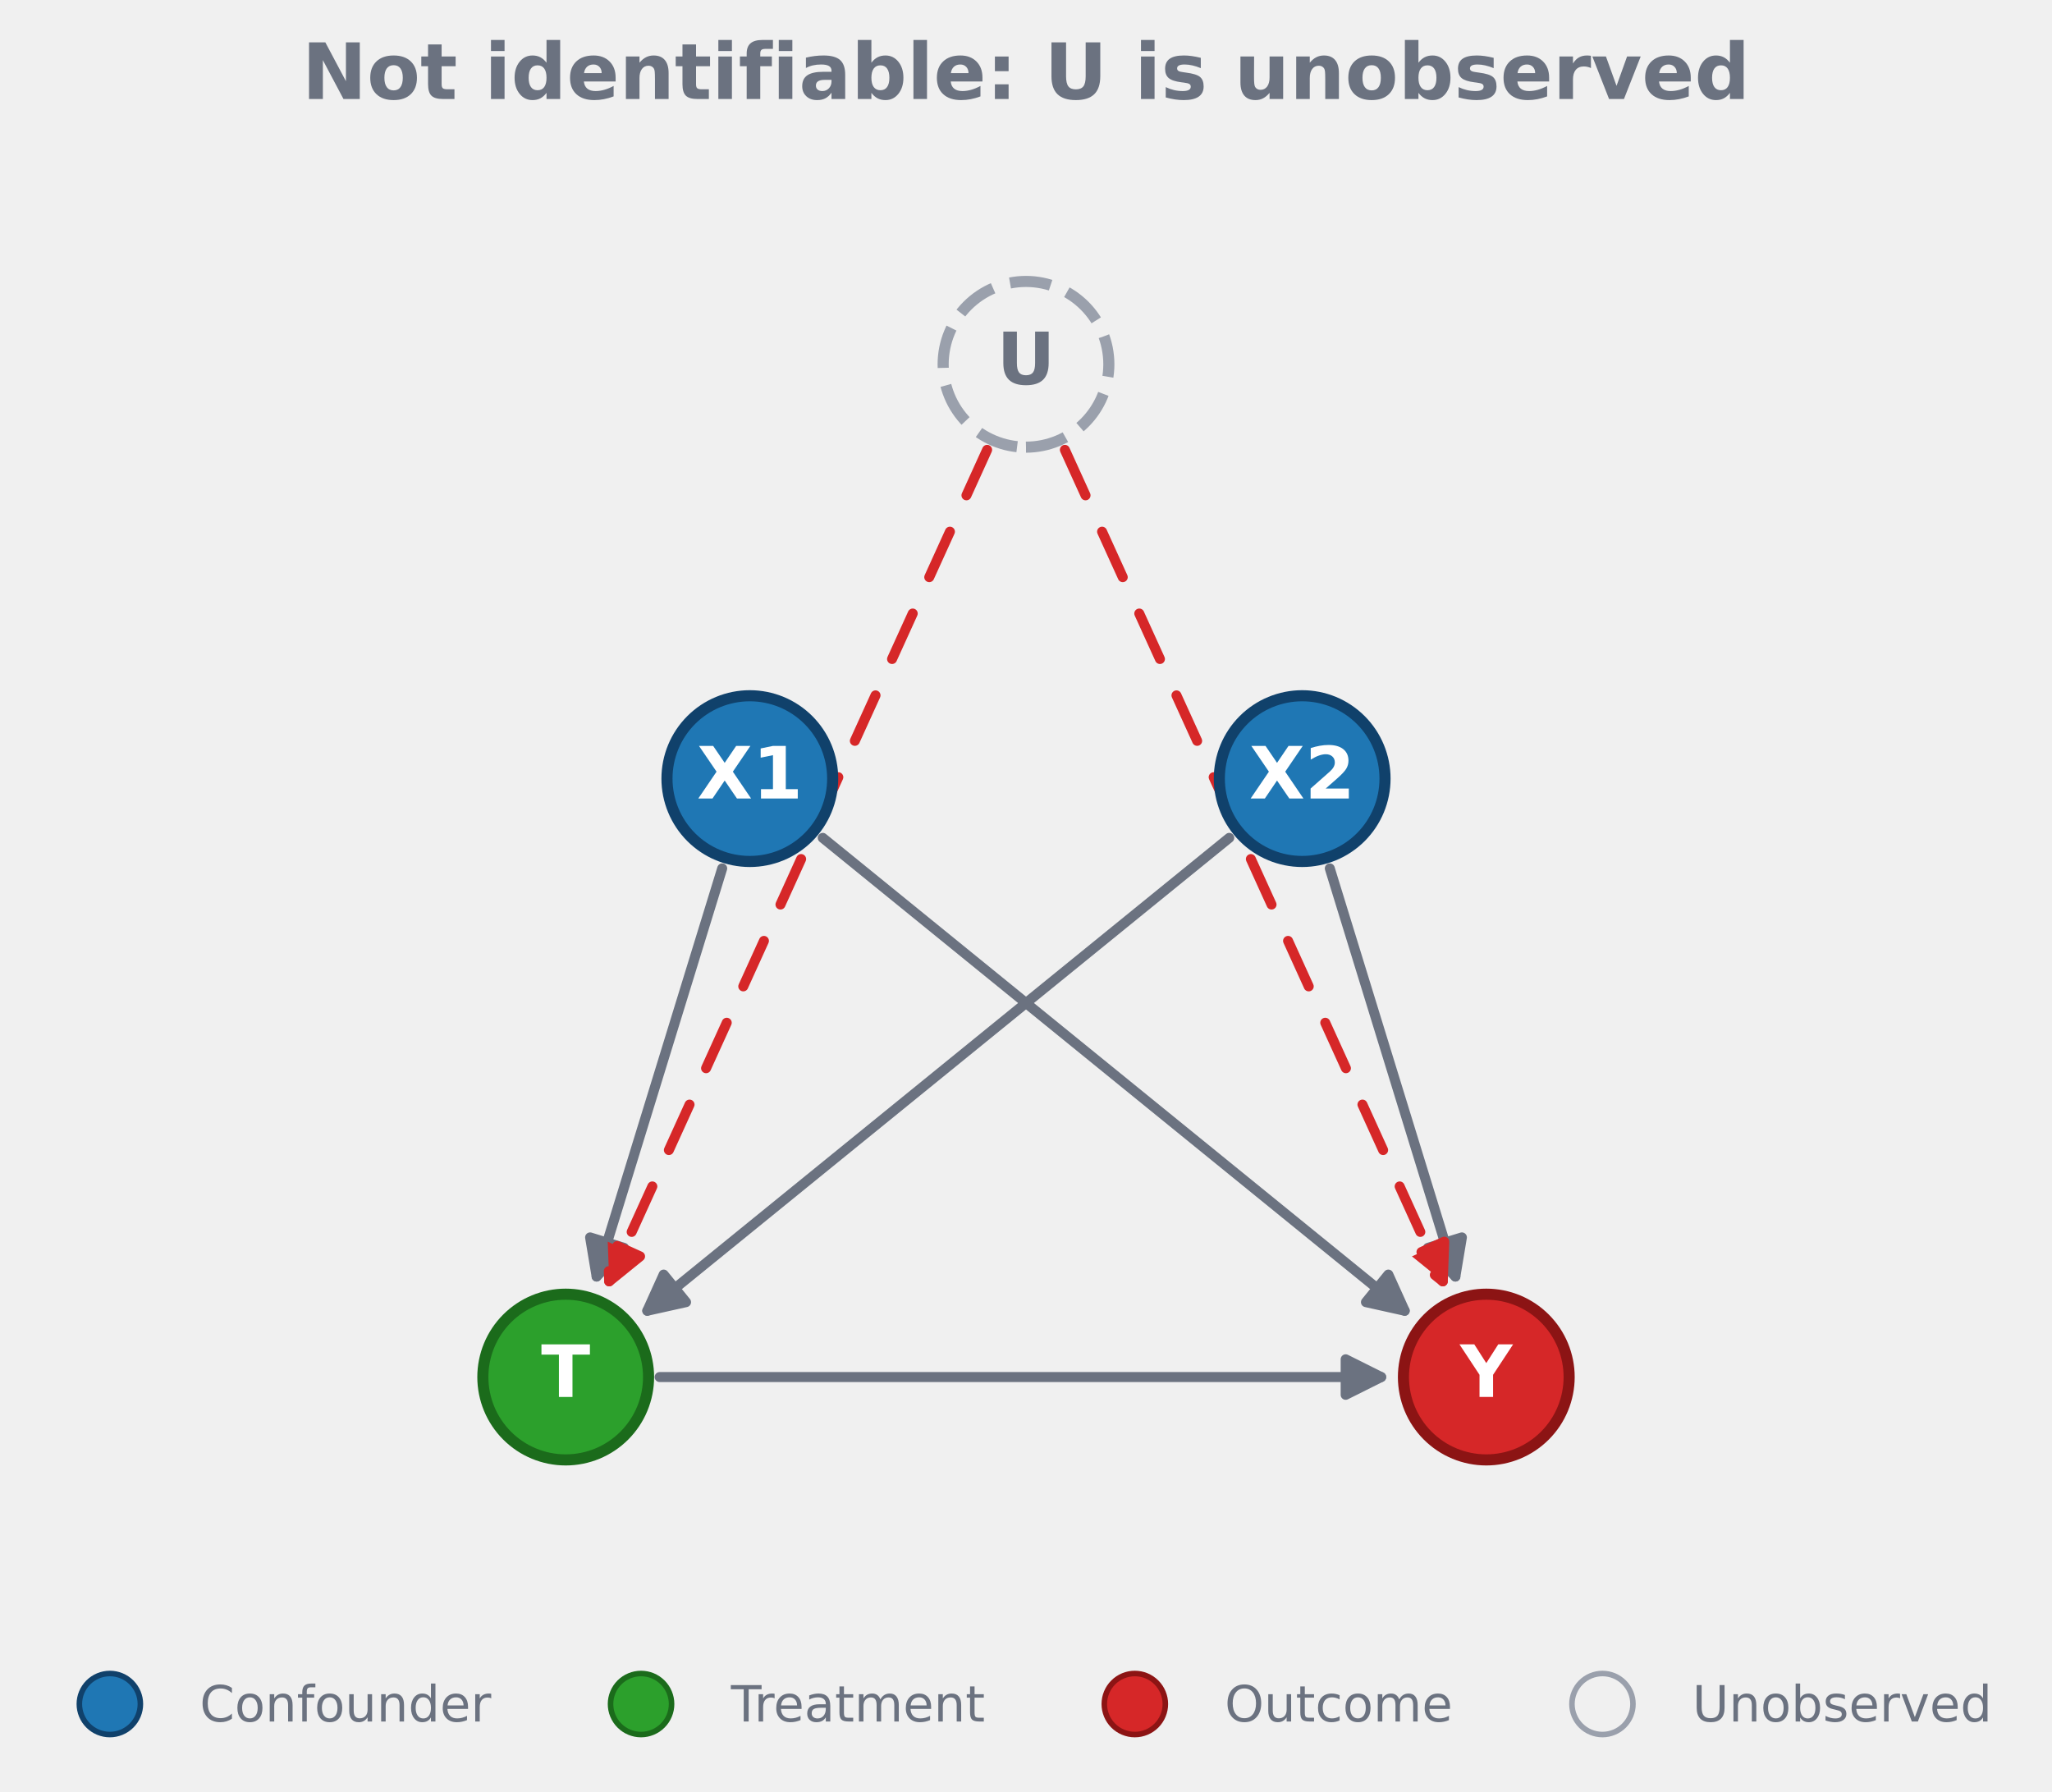
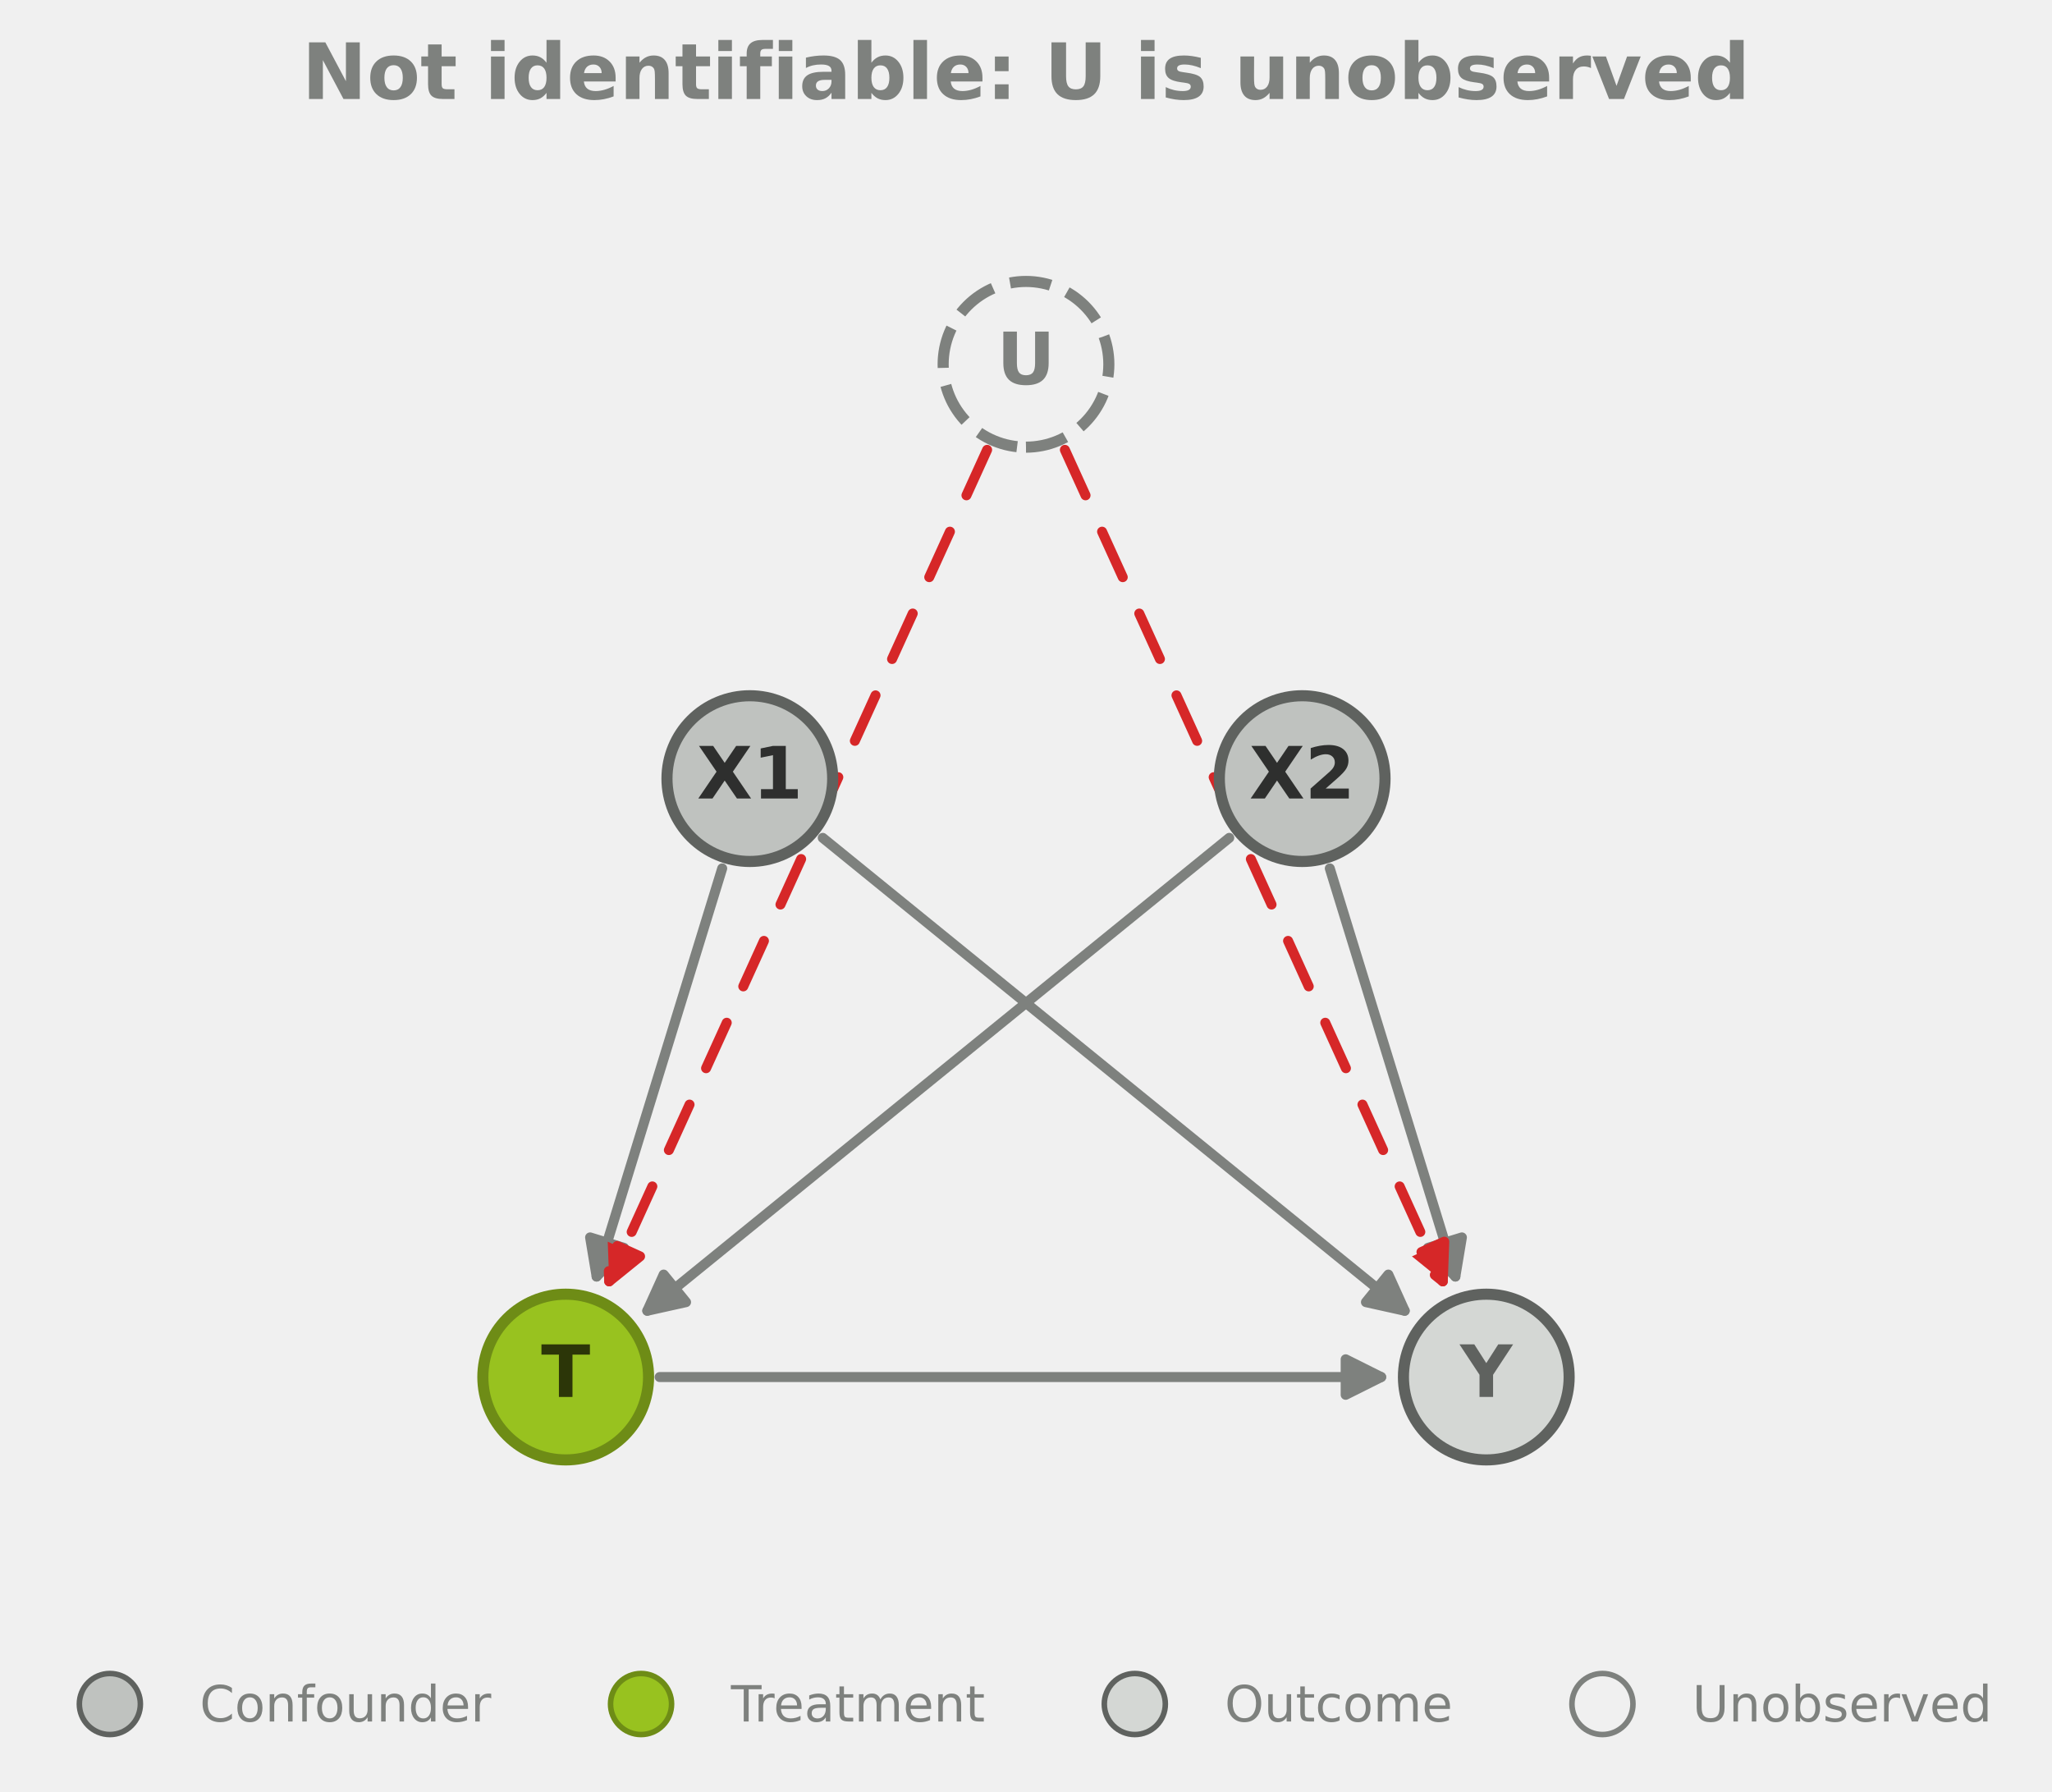
<svg xmlns="http://www.w3.org/2000/svg" xmlns:xlink="http://www.w3.org/1999/xlink" width="369.806pt" height="322.882pt" viewBox="0 0 369.806 322.882" version="1.1">
  <defs>
    <style type="text/css">*{stroke-linejoin: round; stroke-linecap: butt}</style>
  </defs>
  <g id="figure_1">
    <g id="patch_1">
      <path d="M 0 322.882  L 369.806 322.882  L 369.806 0  L 0 0  L 0 322.882  z " style="fill: none" />
    </g>
    <g id="axes_1">
      <g id="patch_2">
-         <path d="M 130.153 156.484  Q 118.541 194.221 107.522 230.034  " clip-path="url(#p8c8225a6ea)" style="fill: none; stroke: #6b7280; stroke-width: 1.8; stroke-linecap: round" />
-         <path d="M 112.462 224.858  L 107.522 230.034  L 106.345 222.976  z " clip-path="url(#p8c8225a6ea)" style="fill: #6b7280; stroke: #6b7280; stroke-width: 1.8; stroke-linecap: round" />
+         <path d="M 130.153 156.484  Q 118.541 194.221 107.522 230.034  " clip-path="url(#pbca168b52a)" style="fill: none; stroke: #7e817e; stroke-width: 1.8; stroke-linecap: round" />
+         <path d="M 112.462 224.858  L 107.522 230.034  L 106.345 222.976  z " clip-path="url(#pbca168b52a)" style="fill: #7e817e; stroke: #7e817e; stroke-width: 1.8; stroke-linecap: round" />
      </g>
      <g id="patch_3">
-         <path d="M 148.274 150.982  Q 201.495 194.223 253.153 236.196  " clip-path="url(#p8c8225a6ea)" style="fill: none; stroke: #6b7280; stroke-width: 1.8; stroke-linecap: round" />
-         <path d="M 250.204 229.676  L 253.153 236.196  L 246.168 234.644  z " clip-path="url(#p8c8225a6ea)" style="fill: #6b7280; stroke: #6b7280; stroke-width: 1.8; stroke-linecap: round" />
+         <path d="M 148.274 150.982  Q 201.495 194.223 253.153 236.196  " clip-path="url(#pbca168b52a)" style="fill: none; stroke: #7e817e; stroke-width: 1.8; stroke-linecap: round" />
+         <path d="M 250.204 229.676  L 253.153 236.196  L 246.168 234.644  z " clip-path="url(#pbca168b52a)" style="fill: #7e817e; stroke: #7e817e; stroke-width: 1.8; stroke-linecap: round" />
      </g>
      <g id="patch_4">
-         <path d="M 221.531 150.982  Q 168.311 194.223 116.653 236.196  " clip-path="url(#p8c8225a6ea)" style="fill: none; stroke: #6b7280; stroke-width: 1.8; stroke-linecap: round" />
-         <path d="M 123.638 234.644  L 116.653 236.196  L 119.602 229.676  z " clip-path="url(#p8c8225a6ea)" style="fill: #6b7280; stroke: #6b7280; stroke-width: 1.8; stroke-linecap: round" />
+         <path d="M 221.531 150.982  Q 168.311 194.223 116.653 236.196  " clip-path="url(#pbca168b52a)" style="fill: none; stroke: #7e817e; stroke-width: 1.8; stroke-linecap: round" />
+         <path d="M 123.638 234.644  L 116.653 236.196  L 119.602 229.676  z " clip-path="url(#pbca168b52a)" style="fill: #7e817e; stroke: #7e817e; stroke-width: 1.8; stroke-linecap: round" />
      </g>
      <g id="patch_5">
-         <path d="M 239.653 156.484  Q 251.264 194.221 262.284 230.034  " clip-path="url(#p8c8225a6ea)" style="fill: none; stroke: #6b7280; stroke-width: 1.8; stroke-linecap: round" />
-         <path d="M 263.46 222.976  L 262.284 230.034  L 257.343 224.858  z " clip-path="url(#p8c8225a6ea)" style="fill: #6b7280; stroke: #6b7280; stroke-width: 1.8; stroke-linecap: round" />
+         <path d="M 239.653 156.484  Q 251.264 194.221 262.284 230.034  " clip-path="url(#pbca168b52a)" style="fill: none; stroke: #7e817e; stroke-width: 1.8; stroke-linecap: round" />
+         <path d="M 263.46 222.976  L 262.284 230.034  L 257.343 224.858  z " clip-path="url(#pbca168b52a)" style="fill: #7e817e; stroke: #7e817e; stroke-width: 1.8; stroke-linecap: round" />
      </g>
      <g id="patch_6">
-         <path d="M 118.879 248.142  Q 184.901 248.142 248.911 248.142  " clip-path="url(#p8c8225a6ea)" style="fill: none; stroke: #6b7280; stroke-width: 1.8; stroke-linecap: round" />
-         <path d="M 242.511 244.942  L 248.911 248.142  L 242.511 251.342  z " clip-path="url(#p8c8225a6ea)" style="fill: #6b7280; stroke: #6b7280; stroke-width: 1.8; stroke-linecap: round" />
+         <path d="M 118.879 248.142  Q 184.901 248.142 248.911 248.142  " clip-path="url(#pbca168b52a)" style="fill: none; stroke: #7e817e; stroke-width: 1.8; stroke-linecap: round" />
+         <path d="M 242.511 244.942  L 248.911 248.142  L 242.511 251.342  z " clip-path="url(#pbca168b52a)" style="fill: #7e817e; stroke: #7e817e; stroke-width: 1.8; stroke-linecap: round" />
      </g>
      <g id="patch_7">
-         <path d="M 177.896 81.061  Q 143.426 156.895 109.789 230.897  " clip-path="url(#p8c8225a6ea)" style="fill: none; stroke-dasharray: 9,7.2; stroke-dashoffset: 0; stroke: #d62728; stroke-width: 1.8; stroke-linecap: round" />
-         <path d="M 115.35 226.395  L 109.789 230.897  L 109.524 223.746  z " clip-path="url(#p8c8225a6ea)" style="fill: #d62728; stroke-dasharray: 9,7.2; stroke-dashoffset: 0; stroke: #d62728; stroke-width: 1.8; stroke-linecap: round" />
+         <path d="M 177.896 81.061  Q 143.426 156.895 109.789 230.897  " clip-path="url(#pbca168b52a)" style="fill: none; stroke-dasharray: 9,7.2; stroke-dashoffset: 0; stroke: #d62728; stroke-width: 1.8; stroke-linecap: round" />
+         <path d="M 115.35 226.395  L 109.789 230.897  L 109.524 223.746  z " clip-path="url(#pbca168b52a)" style="fill: #d62728; stroke-dasharray: 9,7.2; stroke-dashoffset: 0; stroke: #d62728; stroke-width: 1.8; stroke-linecap: round" />
      </g>
      <g id="patch_8">
-         <path d="M 191.91 81.061  Q 226.38 156.895 260.017 230.897  " clip-path="url(#p8c8225a6ea)" style="fill: none; stroke-dasharray: 9,7.2; stroke-dashoffset: 0; stroke: #d62728; stroke-width: 1.8; stroke-linecap: round" />
-         <path d="M 260.282 223.746  L 260.017 230.897  L 254.455 226.395  z " clip-path="url(#p8c8225a6ea)" style="fill: #d62728; stroke-dasharray: 9,7.2; stroke-dashoffset: 0; stroke: #d62728; stroke-width: 1.8; stroke-linecap: round" />
+         <path d="M 191.91 81.061  Q 226.38 156.895 260.017 230.897  " clip-path="url(#pbca168b52a)" style="fill: none; stroke-dasharray: 9,7.2; stroke-dashoffset: 0; stroke: #d62728; stroke-width: 1.8; stroke-linecap: round" />
+         <path d="M 260.282 223.746  L 260.017 230.897  L 254.455 226.395  z " clip-path="url(#pbca168b52a)" style="fill: #d62728; stroke-dasharray: 9,7.2; stroke-dashoffset: 0; stroke: #d62728; stroke-width: 1.8; stroke-linecap: round" />
      </g>
      <g id="patch_9">
-         <path d="M 135.131 155.235  C 139.091 155.235 142.889 153.661 145.689 150.861  C 148.49 148.061 150.063 144.263 150.063 140.303  C 150.063 136.343 148.49 132.545 145.689 129.745  C 142.889 126.945 139.091 125.372 135.131 125.372  C 131.171 125.372 127.373 126.945 124.573 129.745  C 121.773 132.545 120.2 136.343 120.2 140.303  C 120.2 144.263 121.773 148.061 124.573 150.861  C 127.373 153.661 131.171 155.235 135.131 155.235  z " clip-path="url(#p8c8225a6ea)" style="fill: #1f77b4; stroke: #10416b; stroke-width: 2; stroke-linejoin: miter" />
+         <path d="M 135.131 155.235  C 139.091 155.235 142.889 153.661 145.689 150.861  C 148.49 148.061 150.063 144.263 150.063 140.303  C 150.063 136.343 148.49 132.545 145.689 129.745  C 142.889 126.945 139.091 125.372 135.131 125.372  C 131.171 125.372 127.373 126.945 124.573 129.745  C 121.773 132.545 120.2 136.343 120.2 140.303  C 120.2 144.263 121.773 148.061 124.573 150.861  C 127.373 153.661 131.171 155.235 135.131 155.235  z " clip-path="url(#pbca168b52a)" style="fill: #bfc2bf; stroke: #5f625f; stroke-width: 2; stroke-linejoin: miter" />
      </g>
      <g id="patch_10">
-         <path d="M 234.674 155.235  C 238.634 155.235 242.433 153.661 245.233 150.861  C 248.033 148.061 249.606 144.263 249.606 140.303  C 249.606 136.343 248.033 132.545 245.233 129.745  C 242.433 126.945 238.634 125.372 234.674 125.372  C 230.715 125.372 226.916 126.945 224.116 129.745  C 221.316 132.545 219.743 136.343 219.743 140.303  C 219.743 144.263 221.316 148.061 224.116 150.861  C 226.916 153.661 230.715 155.235 234.674 155.235  z " clip-path="url(#p8c8225a6ea)" style="fill: #1f77b4; stroke: #10416b; stroke-width: 2; stroke-linejoin: miter" />
+         <path d="M 234.674 155.235  C 238.634 155.235 242.433 153.661 245.233 150.861  C 248.033 148.061 249.606 144.263 249.606 140.303  C 249.606 136.343 248.033 132.545 245.233 129.745  C 242.433 126.945 238.634 125.372 234.674 125.372  C 230.715 125.372 226.916 126.945 224.116 129.745  C 221.316 132.545 219.743 136.343 219.743 140.303  C 219.743 144.263 221.316 148.061 224.116 150.861  C 226.916 153.661 230.715 155.235 234.674 155.235  z " clip-path="url(#pbca168b52a)" style="fill: #bfc2bf; stroke: #5f625f; stroke-width: 2; stroke-linejoin: miter" />
      </g>
      <g id="patch_11">
-         <path d="M 101.95 263.073  C 105.91 263.073 109.708 261.5 112.508 258.7  C 115.308 255.9 116.882 252.102 116.882 248.142  C 116.882 244.182 115.308 240.384 112.508 237.584  C 109.708 234.783 105.91 233.21 101.95 233.21  C 97.99 233.21 94.192 234.783 91.392 237.584  C 88.592 240.384 87.019 244.182 87.019 248.142  C 87.019 252.102 88.592 255.9 91.392 258.7  C 94.192 261.5 97.99 263.073 101.95 263.073  z " clip-path="url(#p8c8225a6ea)" style="fill: #2ca02c; stroke: #1b6b1b; stroke-width: 2; stroke-linejoin: miter" />
+         <path d="M 101.95 263.073  C 105.91 263.073 109.708 261.5 112.508 258.7  C 115.308 255.9 116.882 252.102 116.882 248.142  C 116.882 244.182 115.308 240.384 112.508 237.584  C 109.708 234.783 105.91 233.21 101.95 233.21  C 97.99 233.21 94.192 234.783 91.392 237.584  C 88.592 240.384 87.019 244.182 87.019 248.142  C 87.019 252.102 88.592 255.9 91.392 258.7  C 94.192 261.5 97.99 263.073 101.95 263.073  z " clip-path="url(#pbca168b52a)" style="fill: #98c21f; stroke: #6e8c16; stroke-width: 2; stroke-linejoin: miter" />
      </g>
      <g id="patch_12">
-         <path d="M 267.856 263.073  C 271.815 263.073 275.614 261.5 278.414 258.7  C 281.214 255.9 282.787 252.102 282.787 248.142  C 282.787 244.182 281.214 240.384 278.414 237.584  C 275.614 234.783 271.815 233.21 267.856 233.21  C 263.896 233.21 260.097 234.783 257.297 237.584  C 254.497 240.384 252.924 244.182 252.924 248.142  C 252.924 252.102 254.497 255.9 257.297 258.7  C 260.097 261.5 263.896 263.073 267.856 263.073  z " clip-path="url(#p8c8225a6ea)" style="fill: #d62728; stroke: #8c1414; stroke-width: 2; stroke-linejoin: miter" />
+         <path d="M 267.856 263.073  C 271.815 263.073 275.614 261.5 278.414 258.7  C 281.214 255.9 282.787 252.102 282.787 248.142  C 282.787 244.182 281.214 240.384 278.414 237.584  C 275.614 234.783 271.815 233.21 267.856 233.21  C 263.896 233.21 260.097 234.783 257.297 237.584  C 254.497 240.384 252.924 244.182 252.924 248.142  C 252.924 252.102 254.497 255.9 257.297 258.7  C 260.097 261.5 263.896 263.073 267.856 263.073  z " clip-path="url(#pbca168b52a)" style="fill: #d4d7d4; stroke: #5f625f; stroke-width: 2; stroke-linejoin: miter" />
      </g>
      <g id="patch_13">
-         <path d="M 184.903 80.577  C 188.863 80.577 192.661 79.004 195.461 76.204  C 198.261 73.404 199.834 69.606 199.834 65.646  C 199.834 61.686 198.261 57.888 195.461 55.088  C 192.661 52.288 188.863 50.714 184.903 50.714  C 180.943 50.714 177.145 52.288 174.345 55.088  C 171.545 57.888 169.971 61.686 169.971 65.646  C 169.971 69.606 171.545 73.404 174.345 76.204  C 177.145 79.004 180.943 80.577 184.903 80.577  L 184.903 80.577  z " clip-path="url(#p8c8225a6ea)" style="fill: none; stroke-dasharray: 7.4,3.2; stroke-dashoffset: 0; stroke: #9aa0ac; stroke-width: 2; stroke-linejoin: miter" />
+         <path d="M 184.903 80.577  C 188.863 80.577 192.661 79.004 195.461 76.204  C 198.261 73.404 199.834 69.606 199.834 65.646  C 199.834 61.686 198.261 57.888 195.461 55.088  C 192.661 52.288 188.863 50.714 184.903 50.714  C 180.943 50.714 177.145 52.288 174.345 55.088  C 171.545 57.888 169.971 61.686 169.971 65.646  C 169.971 69.606 171.545 73.404 174.345 76.204  C 177.145 79.004 180.943 80.577 184.903 80.577  L 184.903 80.577  z " clip-path="url(#pbca168b52a)" style="fill: none; stroke-dasharray: 7.4,3.2; stroke-dashoffset: 0; stroke: #7e817e; stroke-width: 2; stroke-linejoin: miter" />
      </g>
      <g id="text_1">
-         <g style="fill: #ffffff" transform="translate(125.5976 143.8905) scale(0.13 -0.13)">
+         <g style="fill: #2e2f2e" transform="translate(125.5976 143.8905) scale(0.13 -0.13)">
          <defs>
            <path id="DejaVuSans-Bold-58" d="M 3188 2381  L 4806 0  L 3553 0  L 2463 1594  L 1381 0  L 122 0  L 1741 2381  L 184 4666  L 1441 4666  L 2463 3163  L 3481 4666  L 4744 4666  L 3188 2381  z " transform="scale(0.015625)" />
            <path id="DejaVuSans-Bold-31" d="M 750 831  L 1813 831  L 1813 3847  L 722 3622  L 722 4441  L 1806 4666  L 2950 4666  L 2950 831  L 4013 831  L 4013 0  L 750 0  L 750 831  z " transform="scale(0.015625)" />
          </defs>
          <use xlink:href="#DejaVuSans-Bold-58" />
          <use xlink:href="#DejaVuSans-Bold-31" x="77.1" />
        </g>
      </g>
      <g id="text_2">
-         <g style="fill: #ffffff" transform="translate(225.1408 143.8905) scale(0.13 -0.13)">
+         <g style="fill: #2e2f2e" transform="translate(225.1408 143.8905) scale(0.13 -0.13)">
          <defs>
            <path id="DejaVuSans-Bold-32" d="M 1844 884  L 3897 884  L 3897 0  L 506 0  L 506 884  L 2209 2388  Q 2438 2594 2547 2791  Q 2656 2988 2656 3200  Q 2656 3528 2436 3728  Q 2216 3928 1850 3928  Q 1569 3928 1234 3808  Q 900 3688 519 3450  L 519 4475  Q 925 4609 1322 4679  Q 1719 4750 2100 4750  Q 2938 4750 3402 4381  Q 3866 4013 3866 3353  Q 3866 2972 3669 2642  Q 3472 2313 2841 1759  L 1844 884  z " transform="scale(0.015625)" />
          </defs>
          <use xlink:href="#DejaVuSans-Bold-58" />
          <use xlink:href="#DejaVuSans-Bold-32" x="77.1" />
        </g>
      </g>
      <g id="text_3">
-         <g style="fill: #ffffff" transform="translate(97.51605 251.7289) scale(0.13 -0.13)">
+         <g style="fill: #2c3608" transform="translate(97.51605 251.7289) scale(0.13 -0.13)">
          <defs>
            <path id="DejaVuSans-Bold-54" d="M 31 4666  L 4331 4666  L 4331 3756  L 2784 3756  L 2784 0  L 1581 0  L 1581 3756  L 31 3756  L 31 4666  z " transform="scale(0.015625)" />
          </defs>
          <use xlink:href="#DejaVuSans-Bold-54" />
        </g>
      </g>
      <g id="text_4">
-         <g style="fill: #ffffff" transform="translate(263.1491 251.7289) scale(0.13 -0.13)">
+         <g style="fill: #5f625f" transform="translate(263.1491 251.7289) scale(0.13 -0.13)">
          <defs>
            <path id="DejaVuSans-Bold-59" d="M -63 4666  L 1253 4666  L 2316 3003  L 3378 4666  L 4697 4666  L 2919 1966  L 2919 0  L 1716 0  L 1716 1966  L -63 4666  z " transform="scale(0.015625)" />
          </defs>
          <use xlink:href="#DejaVuSans-Bold-59" />
        </g>
      </g>
      <g id="text_5">
-         <g style="fill: #6b7280" transform="translate(179.6247 69.23312) scale(0.13 -0.13)">
+         <g style="fill: #7e817e" transform="translate(179.6247 69.23312) scale(0.13 -0.13)">
          <defs>
            <path id="DejaVuSans-Bold-55" d="M 588 4666  L 1791 4666  L 1791 1869  Q 1791 1291 1980 1042  Q 2169 794 2597 794  Q 3028 794 3217 1042  Q 3406 1291 3406 1869  L 3406 4666  L 4609 4666  L 4609 1869  Q 4609 878 4112 393  Q 3616 -91 2597 -91  Q 1581 -91 1084 393  Q 588 878 588 1869  L 588 4666  z " transform="scale(0.015625)" />
          </defs>
          <use xlink:href="#DejaVuSans-Bold-55" />
        </g>
      </g>
      <g id="text_6">
-         <g style="fill: #6b7280" transform="translate(54.40648 17.83781) scale(0.14 -0.14)">
+         <g style="fill: #7e817e" transform="translate(54.40648 17.83781) scale(0.14 -0.14)">
          <defs>
            <path id="DejaVuSans-Bold-4e" d="M 588 4666  L 1931 4666  L 3628 1466  L 3628 4666  L 4769 4666  L 4769 0  L 3425 0  L 1728 3200  L 1728 0  L 588 0  L 588 4666  z " transform="scale(0.015625)" />
            <path id="DejaVuSans-Bold-6f" d="M 2203 2784  Q 1831 2784 1636 2517  Q 1441 2250 1441 1747  Q 1441 1244 1636 976  Q 1831 709 2203 709  Q 2569 709 2762 976  Q 2956 1244 2956 1747  Q 2956 2250 2762 2517  Q 2569 2784 2203 2784  z M 2203 3584  Q 3106 3584 3614 3096  Q 4122 2609 4122 1747  Q 4122 884 3614 396  Q 3106 -91 2203 -91  Q 1297 -91 786 396  Q 275 884 275 1747  Q 275 2609 786 3096  Q 1297 3584 2203 3584  z " transform="scale(0.015625)" />
            <path id="DejaVuSans-Bold-74" d="M 1759 4494  L 1759 3500  L 2913 3500  L 2913 2700  L 1759 2700  L 1759 1216  Q 1759 972 1856 886  Q 1953 800 2241 800  L 2816 800  L 2816 0  L 1856 0  Q 1194 0 917 276  Q 641 553 641 1216  L 641 2700  L 84 2700  L 84 3500  L 641 3500  L 641 4494  L 1759 4494  z " transform="scale(0.015625)" />
            <path id="DejaVuSans-Bold-20" transform="scale(0.015625)" />
            <path id="DejaVuSans-Bold-69" d="M 538 3500  L 1656 3500  L 1656 0  L 538 0  L 538 3500  z M 538 4863  L 1656 4863  L 1656 3950  L 538 3950  L 538 4863  z " transform="scale(0.015625)" />
            <path id="DejaVuSans-Bold-64" d="M 2919 2988  L 2919 4863  L 4044 4863  L 4044 0  L 2919 0  L 2919 506  Q 2688 197 2409 53  Q 2131 -91 1766 -91  Q 1119 -91 703 423  Q 288 938 288 1747  Q 288 2556 703 3070  Q 1119 3584 1766 3584  Q 2128 3584 2408 3439  Q 2688 3294 2919 2988  z M 2181 722  Q 2541 722 2730 984  Q 2919 1247 2919 1747  Q 2919 2247 2730 2509  Q 2541 2772 2181 2772  Q 1825 2772 1636 2509  Q 1447 2247 1447 1747  Q 1447 1247 1636 984  Q 1825 722 2181 722  z " transform="scale(0.015625)" />
            <path id="DejaVuSans-Bold-65" d="M 4031 1759  L 4031 1441  L 1416 1441  Q 1456 1047 1700 850  Q 1944 653 2381 653  Q 2734 653 3104 758  Q 3475 863 3866 1075  L 3866 213  Q 3469 63 3072 -14  Q 2675 -91 2278 -91  Q 1328 -91 801 392  Q 275 875 275 1747  Q 275 2603 792 3093  Q 1309 3584 2216 3584  Q 3041 3584 3536 3087  Q 4031 2591 4031 1759  z M 2881 2131  Q 2881 2450 2695 2645  Q 2509 2841 2209 2841  Q 1884 2841 1681 2658  Q 1478 2475 1428 2131  L 2881 2131  z " transform="scale(0.015625)" />
            <path id="DejaVuSans-Bold-6e" d="M 4056 2131  L 4056 0  L 2931 0  L 2931 347  L 2931 1631  Q 2931 2084 2911 2256  Q 2891 2428 2841 2509  Q 2775 2619 2662 2680  Q 2550 2741 2406 2741  Q 2056 2741 1856 2470  Q 1656 2200 1656 1722  L 1656 0  L 538 0  L 538 3500  L 1656 3500  L 1656 2988  Q 1909 3294 2193 3439  Q 2478 3584 2822 3584  Q 3428 3584 3742 3212  Q 4056 2841 4056 2131  z " transform="scale(0.015625)" />
            <path id="DejaVuSans-Bold-66" d="M 2841 4863  L 2841 4128  L 2222 4128  Q 1984 4128 1890 4042  Q 1797 3956 1797 3744  L 1797 3500  L 2753 3500  L 2753 2700  L 1797 2700  L 1797 0  L 678 0  L 678 2700  L 122 2700  L 122 3500  L 678 3500  L 678 3744  Q 678 4316 997 4589  Q 1316 4863 1984 4863  L 2841 4863  z " transform="scale(0.015625)" />
            <path id="DejaVuSans-Bold-61" d="M 2106 1575  Q 1756 1575 1579 1456  Q 1403 1338 1403 1106  Q 1403 894 1545 773  Q 1688 653 1941 653  Q 2256 653 2472 879  Q 2688 1106 2688 1447  L 2688 1575  L 2106 1575  z M 3816 1997  L 3816 0  L 2688 0  L 2688 519  Q 2463 200 2181 54  Q 1900 -91 1497 -91  Q 953 -91 614 226  Q 275 544 275 1050  Q 275 1666 698 1953  Q 1122 2241 2028 2241  L 2688 2241  L 2688 2328  Q 2688 2594 2478 2717  Q 2269 2841 1825 2841  Q 1466 2841 1156 2769  Q 847 2697 581 2553  L 581 3406  Q 941 3494 1303 3539  Q 1666 3584 2028 3584  Q 2975 3584 3395 3211  Q 3816 2838 3816 1997  z " transform="scale(0.015625)" />
            <path id="DejaVuSans-Bold-62" d="M 2400 722  Q 2759 722 2948 984  Q 3138 1247 3138 1747  Q 3138 2247 2948 2509  Q 2759 2772 2400 2772  Q 2041 2772 1848 2508  Q 1656 2244 1656 1747  Q 1656 1250 1848 986  Q 2041 722 2400 722  z M 1656 2988  Q 1888 3294 2169 3439  Q 2450 3584 2816 3584  Q 3463 3584 3878 3070  Q 4294 2556 4294 1747  Q 4294 938 3878 423  Q 3463 -91 2816 -91  Q 2450 -91 2169 54  Q 1888 200 1656 506  L 1656 0  L 538 0  L 538 4863  L 1656 4863  L 1656 2988  z " transform="scale(0.015625)" />
            <path id="DejaVuSans-Bold-6c" d="M 538 4863  L 1656 4863  L 1656 0  L 538 0  L 538 4863  z " transform="scale(0.015625)" />
            <path id="DejaVuSans-Bold-3a" d="M 716 3500  L 1844 3500  L 1844 2291  L 716 2291  L 716 3500  z M 716 1209  L 1844 1209  L 1844 0  L 716 0  L 716 1209  z " transform="scale(0.015625)" />
            <path id="DejaVuSans-Bold-73" d="M 3272 3391  L 3272 2541  Q 2913 2691 2578 2766  Q 2244 2841 1947 2841  Q 1628 2841 1473 2761  Q 1319 2681 1319 2516  Q 1319 2381 1436 2309  Q 1553 2238 1856 2203  L 2053 2175  Q 2913 2066 3209 1816  Q 3506 1566 3506 1031  Q 3506 472 3093 190  Q 2681 -91 1863 -91  Q 1516 -91 1145 -36  Q 775 19 384 128  L 384 978  Q 719 816 1070 734  Q 1422 653 1784 653  Q 2113 653 2278 743  Q 2444 834 2444 1013  Q 2444 1163 2330 1236  Q 2216 1309 1875 1350  L 1678 1375  Q 931 1469 631 1722  Q 331 1975 331 2491  Q 331 3047 712 3315  Q 1094 3584 1881 3584  Q 2191 3584 2531 3537  Q 2872 3491 3272 3391  z " transform="scale(0.015625)" />
            <path id="DejaVuSans-Bold-75" d="M 500 1363  L 500 3500  L 1625 3500  L 1625 3150  Q 1625 2866 1622 2436  Q 1619 2006 1619 1863  Q 1619 1441 1641 1255  Q 1663 1069 1716 984  Q 1784 875 1895 815  Q 2006 756 2150 756  Q 2500 756 2700 1025  Q 2900 1294 2900 1772  L 2900 3500  L 4019 3500  L 4019 0  L 2900 0  L 2900 506  Q 2647 200 2364 54  Q 2081 -91 1741 -91  Q 1134 -91 817 281  Q 500 653 500 1363  z " transform="scale(0.015625)" />
            <path id="DejaVuSans-Bold-72" d="M 3138 2547  Q 2991 2616 2845 2648  Q 2700 2681 2553 2681  Q 2122 2681 1889 2404  Q 1656 2128 1656 1613  L 1656 0  L 538 0  L 538 3500  L 1656 3500  L 1656 2925  Q 1872 3269 2151 3426  Q 2431 3584 2822 3584  Q 2878 3584 2943 3579  Q 3009 3575 3134 3559  L 3138 2547  z " transform="scale(0.015625)" />
            <path id="DejaVuSans-Bold-76" d="M 97 3500  L 1216 3500  L 2088 1081  L 2956 3500  L 4078 3500  L 2700 0  L 1472 0  L 97 3500  z " transform="scale(0.015625)" />
          </defs>
          <use xlink:href="#DejaVuSans-Bold-4e" />
          <use xlink:href="#DejaVuSans-Bold-6f" x="83.691" />
          <use xlink:href="#DejaVuSans-Bold-74" x="152.393" />
          <use xlink:href="#DejaVuSans-Bold-20" x="200.195" />
          <use xlink:href="#DejaVuSans-Bold-69" x="235.01" />
          <use xlink:href="#DejaVuSans-Bold-64" x="269.287" />
          <use xlink:href="#DejaVuSans-Bold-65" x="340.869" />
          <use xlink:href="#DejaVuSans-Bold-6e" x="408.691" />
          <use xlink:href="#DejaVuSans-Bold-74" x="479.883" />
          <use xlink:href="#DejaVuSans-Bold-69" x="527.686" />
          <use xlink:href="#DejaVuSans-Bold-66" x="561.963" />
          <use xlink:href="#DejaVuSans-Bold-69" x="605.469" />
          <use xlink:href="#DejaVuSans-Bold-61" x="639.746" />
          <use xlink:href="#DejaVuSans-Bold-62" x="707.227" />
          <use xlink:href="#DejaVuSans-Bold-6c" x="778.809" />
          <use xlink:href="#DejaVuSans-Bold-65" x="813.086" />
          <use xlink:href="#DejaVuSans-Bold-3a" x="880.908" />
          <use xlink:href="#DejaVuSans-Bold-20" x="920.898" />
          <use xlink:href="#DejaVuSans-Bold-55" x="955.713" />
          <use xlink:href="#DejaVuSans-Bold-20" x="1036.914" />
          <use xlink:href="#DejaVuSans-Bold-69" x="1071.729" />
          <use xlink:href="#DejaVuSans-Bold-73" x="1106.006" />
          <use xlink:href="#DejaVuSans-Bold-20" x="1165.527" />
          <use xlink:href="#DejaVuSans-Bold-75" x="1200.342" />
          <use xlink:href="#DejaVuSans-Bold-6e" x="1271.533" />
          <use xlink:href="#DejaVuSans-Bold-6f" x="1342.725" />
          <use xlink:href="#DejaVuSans-Bold-62" x="1411.426" />
          <use xlink:href="#DejaVuSans-Bold-73" x="1483.008" />
          <use xlink:href="#DejaVuSans-Bold-65" x="1542.529" />
          <use xlink:href="#DejaVuSans-Bold-72" x="1610.352" />
          <use xlink:href="#DejaVuSans-Bold-76" x="1659.668" />
          <use xlink:href="#DejaVuSans-Bold-65" x="1724.854" />
          <use xlink:href="#DejaVuSans-Bold-64" x="1792.676" />
        </g>
      </g>
      <g id="legend_1">
        <g id="line2d_1">
          <defs>
-             <path id="m922535e326" d="M 0 5.5  C 1.459 5.5 2.858 4.92 3.889 3.889  C 4.92 2.858 5.5 1.459 5.5 0  C 5.5 -1.459 4.92 -2.858 3.889 -3.889  C 2.858 -4.92 1.459 -5.5 0 -5.5  C -1.459 -5.5 -2.858 -4.92 -3.889 -3.889  C -4.92 -2.858 -5.5 -1.459 -5.5 0  C -5.5 1.459 -4.92 2.858 -3.889 3.889  C -2.858 4.92 -1.459 5.5 0 5.5  z " style="stroke: #10416b" />
-           </defs>
-           <g>
-             <use xlink:href="#m922535e326" x="19.8" y="307.061" style="fill: #1f77b4; stroke: #10416b" />
+             <path id="mb5a65a069c" d="M 0 5.5  C 1.459 5.5 2.858 4.92 3.889 3.889  C 4.92 2.858 5.5 1.459 5.5 0  C 5.5 -1.459 4.92 -2.858 3.889 -3.889  C 2.858 -4.92 1.459 -5.5 0 -5.5  C -1.459 -5.5 -2.858 -4.92 -3.889 -3.889  C -4.92 -2.858 -5.5 -1.459 -5.5 0  C -5.5 1.459 -4.92 2.858 -3.889 3.889  C -2.858 4.92 -1.459 5.5 0 5.5  z " style="stroke: #5f625f" />
+           </defs>
+           <g>
+             <use xlink:href="#mb5a65a069c" x="19.8" y="307.061" style="fill: #bfc2bf; stroke: #5f625f" />
          </g>
        </g>
        <g id="text_7">
-           <g style="fill: #6b7280" transform="translate(36 310.2106) scale(0.09 -0.09)">
+           <g style="fill: #7e817e" transform="translate(36 310.2106) scale(0.09 -0.09)">
            <defs>
              <path id="DejaVuSans-43" d="M 4122 4306  L 4122 3641  Q 3803 3938 3442 4084  Q 3081 4231 2675 4231  Q 1875 4231 1450 3742  Q 1025 3253 1025 2328  Q 1025 1406 1450 917  Q 1875 428 2675 428  Q 3081 428 3442 575  Q 3803 722 4122 1019  L 4122 359  Q 3791 134 3420 21  Q 3050 -91 2638 -91  Q 1578 -91 968 557  Q 359 1206 359 2328  Q 359 3453 968 4101  Q 1578 4750 2638 4750  Q 3056 4750 3426 4639  Q 3797 4528 4122 4306  z " transform="scale(0.015625)" />
              <path id="DejaVuSans-6f" d="M 1959 3097  Q 1497 3097 1228 2736  Q 959 2375 959 1747  Q 959 1119 1226 758  Q 1494 397 1959 397  Q 2419 397 2687 759  Q 2956 1122 2956 1747  Q 2956 2369 2687 2733  Q 2419 3097 1959 3097  z M 1959 3584  Q 2709 3584 3137 3096  Q 3566 2609 3566 1747  Q 3566 888 3137 398  Q 2709 -91 1959 -91  Q 1206 -91 779 398  Q 353 888 353 1747  Q 353 2609 779 3096  Q 1206 3584 1959 3584  z " transform="scale(0.015625)" />
              <path id="DejaVuSans-6e" d="M 3513 2113  L 3513 0  L 2938 0  L 2938 2094  Q 2938 2591 2744 2837  Q 2550 3084 2163 3084  Q 1697 3084 1428 2787  Q 1159 2491 1159 1978  L 1159 0  L 581 0  L 581 3500  L 1159 3500  L 1159 2956  Q 1366 3272 1645 3428  Q 1925 3584 2291 3584  Q 2894 3584 3203 3211  Q 3513 2838 3513 2113  z " transform="scale(0.015625)" />
              <path id="DejaVuSans-66" d="M 2375 4863  L 2375 4384  L 1825 4384  Q 1516 4384 1395 4259  Q 1275 4134 1275 3809  L 1275 3500  L 2222 3500  L 2222 3053  L 1275 3053  L 1275 0  L 697 0  L 697 3053  L 147 3053  L 147 3500  L 697 3500  L 697 3744  Q 697 4328 969 4595  Q 1241 4863 1831 4863  L 2375 4863  z " transform="scale(0.015625)" />
              <path id="DejaVuSans-75" d="M 544 1381  L 544 3500  L 1119 3500  L 1119 1403  Q 1119 906 1312 657  Q 1506 409 1894 409  Q 2359 409 2629 706  Q 2900 1003 2900 1516  L 2900 3500  L 3475 3500  L 3475 0  L 2900 0  L 2900 538  Q 2691 219 2414 64  Q 2138 -91 1772 -91  Q 1169 -91 856 284  Q 544 659 544 1381  z M 1991 3584  L 1991 3584  z " transform="scale(0.015625)" />
              <path id="DejaVuSans-64" d="M 2906 2969  L 2906 4863  L 3481 4863  L 3481 0  L 2906 0  L 2906 525  Q 2725 213 2448 61  Q 2172 -91 1784 -91  Q 1150 -91 751 415  Q 353 922 353 1747  Q 353 2572 751 3078  Q 1150 3584 1784 3584  Q 2172 3584 2448 3432  Q 2725 3281 2906 2969  z M 947 1747  Q 947 1113 1208 752  Q 1469 391 1925 391  Q 2381 391 2643 752  Q 2906 1113 2906 1747  Q 2906 2381 2643 2742  Q 2381 3103 1925 3103  Q 1469 3103 1208 2742  Q 947 2381 947 1747  z " transform="scale(0.015625)" />
              <path id="DejaVuSans-65" d="M 3597 1894  L 3597 1613  L 953 1613  Q 991 1019 1311 708  Q 1631 397 2203 397  Q 2534 397 2845 478  Q 3156 559 3463 722  L 3463 178  Q 3153 47 2828 -22  Q 2503 -91 2169 -91  Q 1331 -91 842 396  Q 353 884 353 1716  Q 353 2575 817 3079  Q 1281 3584 2069 3584  Q 2775 3584 3186 3129  Q 3597 2675 3597 1894  z M 3022 2063  Q 3016 2534 2758 2815  Q 2500 3097 2075 3097  Q 1594 3097 1305 2825  Q 1016 2553 972 2059  L 3022 2063  z " transform="scale(0.015625)" />
              <path id="DejaVuSans-72" d="M 2631 2963  Q 2534 3019 2420 3045  Q 2306 3072 2169 3072  Q 1681 3072 1420 2755  Q 1159 2438 1159 1844  L 1159 0  L 581 0  L 581 3500  L 1159 3500  L 1159 2956  Q 1341 3275 1631 3429  Q 1922 3584 2338 3584  Q 2397 3584 2469 3576  Q 2541 3569 2628 3553  L 2631 2963  z " transform="scale(0.015625)" />
            </defs>
            <use xlink:href="#DejaVuSans-43" />
            <use xlink:href="#DejaVuSans-6f" x="69.824" />
            <use xlink:href="#DejaVuSans-6e" x="131.006" />
            <use xlink:href="#DejaVuSans-66" x="194.385" />
            <use xlink:href="#DejaVuSans-6f" x="229.59" />
            <use xlink:href="#DejaVuSans-75" x="290.771" />
            <use xlink:href="#DejaVuSans-6e" x="354.15" />
            <use xlink:href="#DejaVuSans-64" x="417.529" />
            <use xlink:href="#DejaVuSans-65" x="481.006" />
            <use xlink:href="#DejaVuSans-72" x="542.529" />
          </g>
        </g>
        <g id="line2d_2">
          <defs>
-             <path id="md8ea649b82" d="M 0 5.5  C 1.459 5.5 2.858 4.92 3.889 3.889  C 4.92 2.858 5.5 1.459 5.5 0  C 5.5 -1.459 4.92 -2.858 3.889 -3.889  C 2.858 -4.92 1.459 -5.5 0 -5.5  C -1.459 -5.5 -2.858 -4.92 -3.889 -3.889  C -4.92 -2.858 -5.5 -1.459 -5.5 0  C -5.5 1.459 -4.92 2.858 -3.889 3.889  C -2.858 4.92 -1.459 5.5 0 5.5  z " style="stroke: #1b6b1b" />
-           </defs>
-           <g>
-             <use xlink:href="#md8ea649b82" x="115.529" y="307.061" style="fill: #2ca02c; stroke: #1b6b1b" />
+             <path id="mee19493f0c" d="M 0 5.5  C 1.459 5.5 2.858 4.92 3.889 3.889  C 4.92 2.858 5.5 1.459 5.5 0  C 5.5 -1.459 4.92 -2.858 3.889 -3.889  C 2.858 -4.92 1.459 -5.5 0 -5.5  C -1.459 -5.5 -2.858 -4.92 -3.889 -3.889  C -4.92 -2.858 -5.5 -1.459 -5.5 0  C -5.5 1.459 -4.92 2.858 -3.889 3.889  C -2.858 4.92 -1.459 5.5 0 5.5  z " style="stroke: #6e8c16" />
+           </defs>
+           <g>
+             <use xlink:href="#mee19493f0c" x="115.529" y="307.061" style="fill: #98c21f; stroke: #6e8c16" />
          </g>
        </g>
        <g id="text_8">
-           <g style="fill: #6b7280" transform="translate(131.7291 310.2106) scale(0.09 -0.09)">
+           <g style="fill: #7e817e" transform="translate(131.7291 310.2106) scale(0.09 -0.09)">
            <defs>
              <path id="DejaVuSans-54" d="M -19 4666  L 3928 4666  L 3928 4134  L 2272 4134  L 2272 0  L 1638 0  L 1638 4134  L -19 4134  L -19 4666  z " transform="scale(0.015625)" />
              <path id="DejaVuSans-61" d="M 2194 1759  Q 1497 1759 1228 1600  Q 959 1441 959 1056  Q 959 750 1161 570  Q 1363 391 1709 391  Q 2188 391 2477 730  Q 2766 1069 2766 1631  L 2766 1759  L 2194 1759  z M 3341 1997  L 3341 0  L 2766 0  L 2766 531  Q 2569 213 2275 61  Q 1981 -91 1556 -91  Q 1019 -91 701 211  Q 384 513 384 1019  Q 384 1609 779 1909  Q 1175 2209 1959 2209  L 2766 2209  L 2766 2266  Q 2766 2663 2505 2880  Q 2244 3097 1772 3097  Q 1472 3097 1187 3025  Q 903 2953 641 2809  L 641 3341  Q 956 3463 1253 3523  Q 1550 3584 1831 3584  Q 2591 3584 2966 3190  Q 3341 2797 3341 1997  z " transform="scale(0.015625)" />
              <path id="DejaVuSans-74" d="M 1172 4494  L 1172 3500  L 2356 3500  L 2356 3053  L 1172 3053  L 1172 1153  Q 1172 725 1289 603  Q 1406 481 1766 481  L 2356 481  L 2356 0  L 1766 0  Q 1100 0 847 248  Q 594 497 594 1153  L 594 3053  L 172 3053  L 172 3500  L 594 3500  L 594 4494  L 1172 4494  z " transform="scale(0.015625)" />
              <path id="DejaVuSans-6d" d="M 3328 2828  Q 3544 3216 3844 3400  Q 4144 3584 4550 3584  Q 5097 3584 5394 3201  Q 5691 2819 5691 2113  L 5691 0  L 5113 0  L 5113 2094  Q 5113 2597 4934 2840  Q 4756 3084 4391 3084  Q 3944 3084 3684 2787  Q 3425 2491 3425 1978  L 3425 0  L 2847 0  L 2847 2094  Q 2847 2600 2669 2842  Q 2491 3084 2119 3084  Q 1678 3084 1418 2786  Q 1159 2488 1159 1978  L 1159 0  L 581 0  L 581 3500  L 1159 3500  L 1159 2956  Q 1356 3278 1631 3431  Q 1906 3584 2284 3584  Q 2666 3584 2933 3390  Q 3200 3197 3328 2828  z " transform="scale(0.015625)" />
            </defs>
            <use xlink:href="#DejaVuSans-54" />
            <use xlink:href="#DejaVuSans-72" x="46.334" />
            <use xlink:href="#DejaVuSans-65" x="85.197" />
            <use xlink:href="#DejaVuSans-61" x="146.721" />
            <use xlink:href="#DejaVuSans-74" x="208" />
            <use xlink:href="#DejaVuSans-6d" x="247.209" />
            <use xlink:href="#DejaVuSans-65" x="344.621" />
            <use xlink:href="#DejaVuSans-6e" x="406.145" />
            <use xlink:href="#DejaVuSans-74" x="469.523" />
          </g>
        </g>
        <g id="line2d_3">
          <defs>
-             <path id="m2d2369cd80" d="M 0 5.5  C 1.459 5.5 2.858 4.92 3.889 3.889  C 4.92 2.858 5.5 1.459 5.5 0  C 5.5 -1.459 4.92 -2.858 3.889 -3.889  C 2.858 -4.92 1.459 -5.5 0 -5.5  C -1.459 -5.5 -2.858 -4.92 -3.889 -3.889  C -4.92 -2.858 -5.5 -1.459 -5.5 0  C -5.5 1.459 -4.92 2.858 -3.889 3.889  C -2.858 4.92 -1.459 5.5 0 5.5  z " style="stroke: #8c1414" />
-           </defs>
-           <g>
-             <use xlink:href="#m2d2369cd80" x="204.514" y="307.061" style="fill: #d62728; stroke: #8c1414" />
+             <path id="m35e1728213" d="M 0 5.5  C 1.459 5.5 2.858 4.92 3.889 3.889  C 4.92 2.858 5.5 1.459 5.5 0  C 5.5 -1.459 4.92 -2.858 3.889 -3.889  C 2.858 -4.92 1.459 -5.5 0 -5.5  C -1.459 -5.5 -2.858 -4.92 -3.889 -3.889  C -4.92 -2.858 -5.5 -1.459 -5.5 0  C -5.5 1.459 -4.92 2.858 -3.889 3.889  C -2.858 4.92 -1.459 5.5 0 5.5  z " style="stroke: #5f625f" />
+           </defs>
+           <g>
+             <use xlink:href="#m35e1728213" x="204.514" y="307.061" style="fill: #d4d7d4; stroke: #5f625f" />
          </g>
        </g>
        <g id="text_9">
-           <g style="fill: #6b7280" transform="translate(220.7138 310.2106) scale(0.09 -0.09)">
+           <g style="fill: #7e817e" transform="translate(220.7138 310.2106) scale(0.09 -0.09)">
            <defs>
              <path id="DejaVuSans-4f" d="M 2522 4238  Q 1834 4238 1429 3725  Q 1025 3213 1025 2328  Q 1025 1447 1429 934  Q 1834 422 2522 422  Q 3209 422 3611 934  Q 4013 1447 4013 2328  Q 4013 3213 3611 3725  Q 3209 4238 2522 4238  z M 2522 4750  Q 3503 4750 4090 4092  Q 4678 3434 4678 2328  Q 4678 1225 4090 567  Q 3503 -91 2522 -91  Q 1538 -91 948 565  Q 359 1222 359 2328  Q 359 3434 948 4092  Q 1538 4750 2522 4750  z " transform="scale(0.015625)" />
              <path id="DejaVuSans-63" d="M 3122 3366  L 3122 2828  Q 2878 2963 2633 3030  Q 2388 3097 2138 3097  Q 1578 3097 1268 2742  Q 959 2388 959 1747  Q 959 1106 1268 751  Q 1578 397 2138 397  Q 2388 397 2633 464  Q 2878 531 3122 666  L 3122 134  Q 2881 22 2623 -34  Q 2366 -91 2075 -91  Q 1284 -91 818 406  Q 353 903 353 1747  Q 353 2603 823 3093  Q 1294 3584 2113 3584  Q 2378 3584 2631 3529  Q 2884 3475 3122 3366  z " transform="scale(0.015625)" />
            </defs>
            <use xlink:href="#DejaVuSans-4f" />
            <use xlink:href="#DejaVuSans-75" x="78.711" />
            <use xlink:href="#DejaVuSans-74" x="142.09" />
            <use xlink:href="#DejaVuSans-63" x="181.299" />
            <use xlink:href="#DejaVuSans-6f" x="236.279" />
            <use xlink:href="#DejaVuSans-6d" x="297.461" />
            <use xlink:href="#DejaVuSans-65" x="394.873" />
          </g>
        </g>
        <g id="line2d_4">
          <defs>
-             <path id="m19b6d18797" d="M 0 5.5  C 1.459 5.5 2.858 4.92 3.889 3.889  C 4.92 2.858 5.5 1.459 5.5 0  C 5.5 -1.459 4.92 -2.858 3.889 -3.889  C 2.858 -4.92 1.459 -5.5 0 -5.5  C -1.459 -5.5 -2.858 -4.92 -3.889 -3.889  C -4.92 -2.858 -5.5 -1.459 -5.5 0  C -5.5 1.459 -4.92 2.858 -3.889 3.889  C -2.858 4.92 -1.459 5.5 0 5.5  z " style="stroke: #9aa0ac" />
-           </defs>
-           <g>
-             <use xlink:href="#m19b6d18797" x="288.79" y="307.061" style="fill-opacity: 0; stroke: #9aa0ac" />
+             <path id="m1114ac1f60" d="M 0 5.5  C 1.459 5.5 2.858 4.92 3.889 3.889  C 4.92 2.858 5.5 1.459 5.5 0  C 5.5 -1.459 4.92 -2.858 3.889 -3.889  C 2.858 -4.92 1.459 -5.5 0 -5.5  C -1.459 -5.5 -2.858 -4.92 -3.889 -3.889  C -4.92 -2.858 -5.5 -1.459 -5.5 0  C -5.5 1.459 -4.92 2.858 -3.889 3.889  C -2.858 4.92 -1.459 5.5 0 5.5  z " style="stroke: #7e817e" />
+           </defs>
+           <g>
+             <use xlink:href="#m1114ac1f60" x="288.79" y="307.061" style="fill-opacity: 0; stroke: #7e817e" />
          </g>
        </g>
        <g id="text_10">
-           <g style="fill: #6b7280" transform="translate(304.9903 310.2106) scale(0.09 -0.09)">
+           <g style="fill: #7e817e" transform="translate(304.9903 310.2106) scale(0.09 -0.09)">
            <defs>
              <path id="DejaVuSans-55" d="M 556 4666  L 1191 4666  L 1191 1831  Q 1191 1081 1462 751  Q 1734 422 2344 422  Q 2950 422 3222 751  Q 3494 1081 3494 1831  L 3494 4666  L 4128 4666  L 4128 1753  Q 4128 841 3676 375  Q 3225 -91 2344 -91  Q 1459 -91 1007 375  Q 556 841 556 1753  L 556 4666  z " transform="scale(0.015625)" />
              <path id="DejaVuSans-62" d="M 3116 1747  Q 3116 2381 2855 2742  Q 2594 3103 2138 3103  Q 1681 3103 1420 2742  Q 1159 2381 1159 1747  Q 1159 1113 1420 752  Q 1681 391 2138 391  Q 2594 391 2855 752  Q 3116 1113 3116 1747  z M 1159 2969  Q 1341 3281 1617 3432  Q 1894 3584 2278 3584  Q 2916 3584 3314 3078  Q 3713 2572 3713 1747  Q 3713 922 3314 415  Q 2916 -91 2278 -91  Q 1894 -91 1617 61  Q 1341 213 1159 525  L 1159 0  L 581 0  L 581 4863  L 1159 4863  L 1159 2969  z " transform="scale(0.015625)" />
              <path id="DejaVuSans-73" d="M 2834 3397  L 2834 2853  Q 2591 2978 2328 3040  Q 2066 3103 1784 3103  Q 1356 3103 1142 2972  Q 928 2841 928 2578  Q 928 2378 1081 2264  Q 1234 2150 1697 2047  L 1894 2003  Q 2506 1872 2764 1633  Q 3022 1394 3022 966  Q 3022 478 2636 193  Q 2250 -91 1575 -91  Q 1294 -91 989 -36  Q 684 19 347 128  L 347 722  Q 666 556 975 473  Q 1284 391 1588 391  Q 1994 391 2212 530  Q 2431 669 2431 922  Q 2431 1156 2273 1281  Q 2116 1406 1581 1522  L 1381 1569  Q 847 1681 609 1914  Q 372 2147 372 2553  Q 372 3047 722 3315  Q 1072 3584 1716 3584  Q 2034 3584 2315 3537  Q 2597 3491 2834 3397  z " transform="scale(0.015625)" />
              <path id="DejaVuSans-76" d="M 191 3500  L 800 3500  L 1894 563  L 2988 3500  L 3597 3500  L 2284 0  L 1503 0  L 191 3500  z " transform="scale(0.015625)" />
            </defs>
            <use xlink:href="#DejaVuSans-55" />
            <use xlink:href="#DejaVuSans-6e" x="73.193" />
            <use xlink:href="#DejaVuSans-6f" x="136.572" />
            <use xlink:href="#DejaVuSans-62" x="197.754" />
            <use xlink:href="#DejaVuSans-73" x="261.23" />
            <use xlink:href="#DejaVuSans-65" x="313.33" />
            <use xlink:href="#DejaVuSans-72" x="374.854" />
            <use xlink:href="#DejaVuSans-76" x="415.967" />
            <use xlink:href="#DejaVuSans-65" x="475.146" />
            <use xlink:href="#DejaVuSans-64" x="536.67" />
          </g>
        </g>
      </g>
    </g>
  </g>
  <defs>
-     <clipPath id="p8c8225a6ea">
+     <clipPath id="pbca168b52a">
      <rect x="60.142" y="23.838" width="249.521" height="266.112" />
    </clipPath>
  </defs>
</svg>
